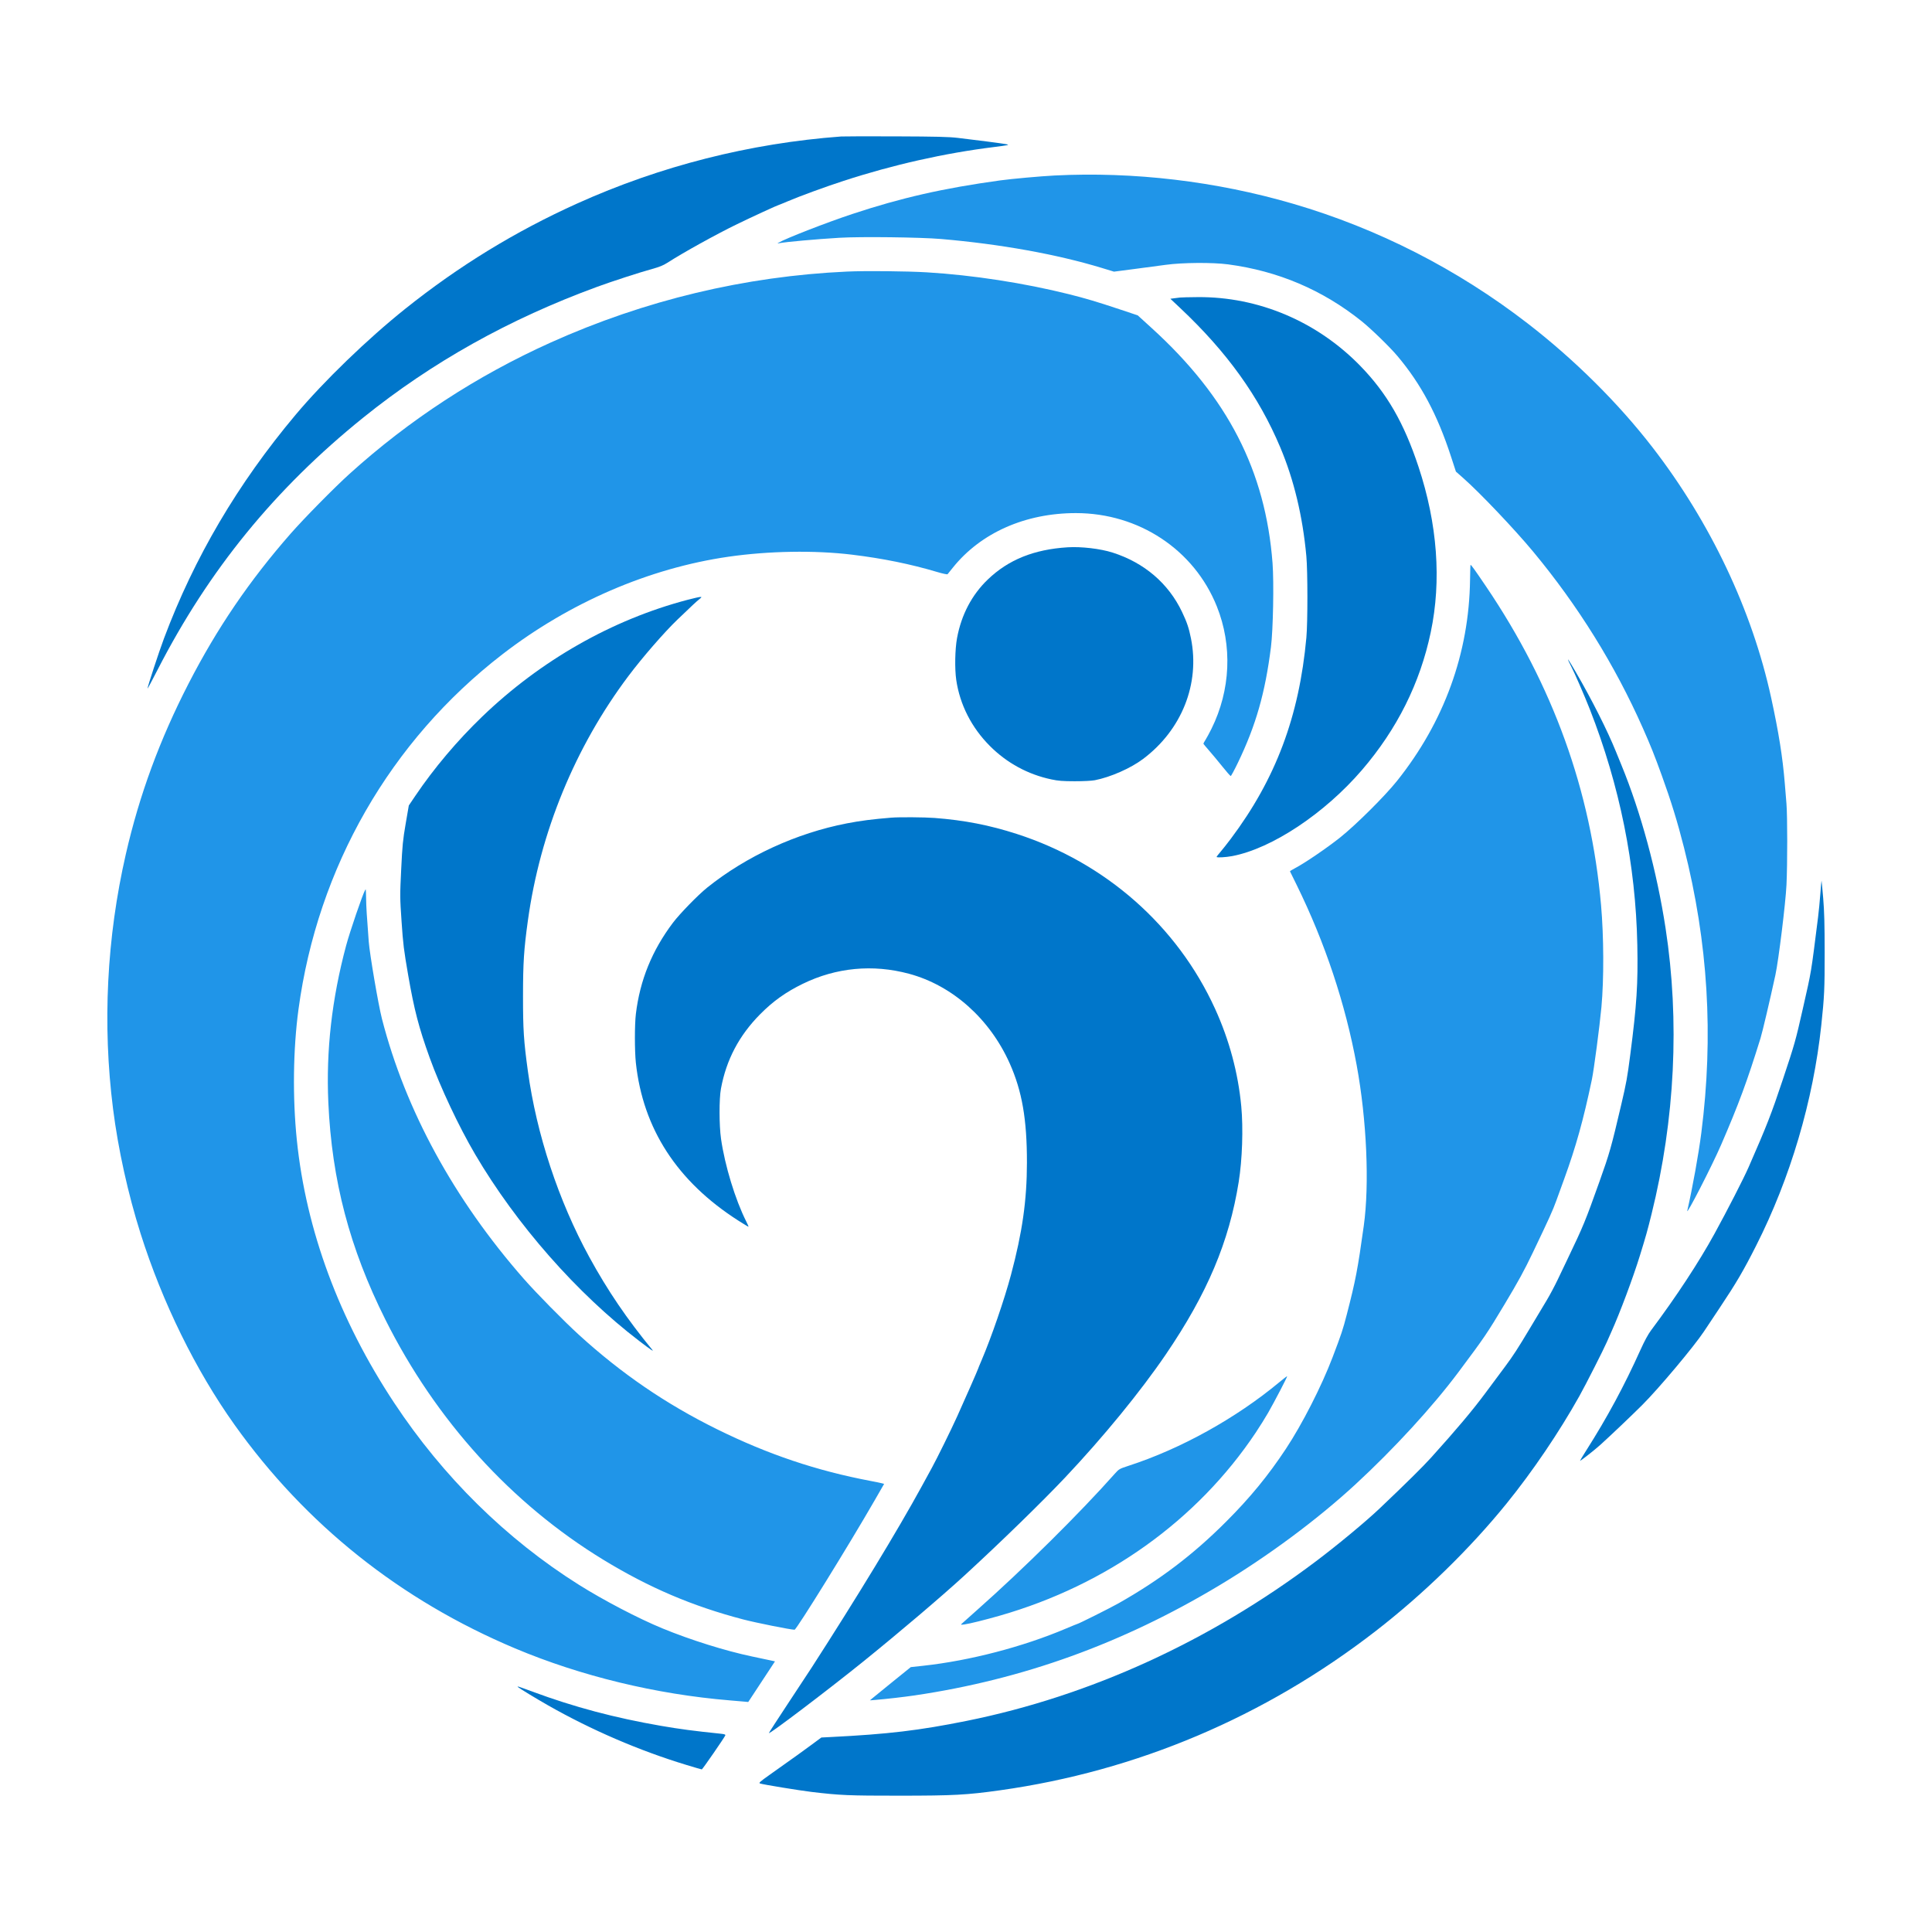
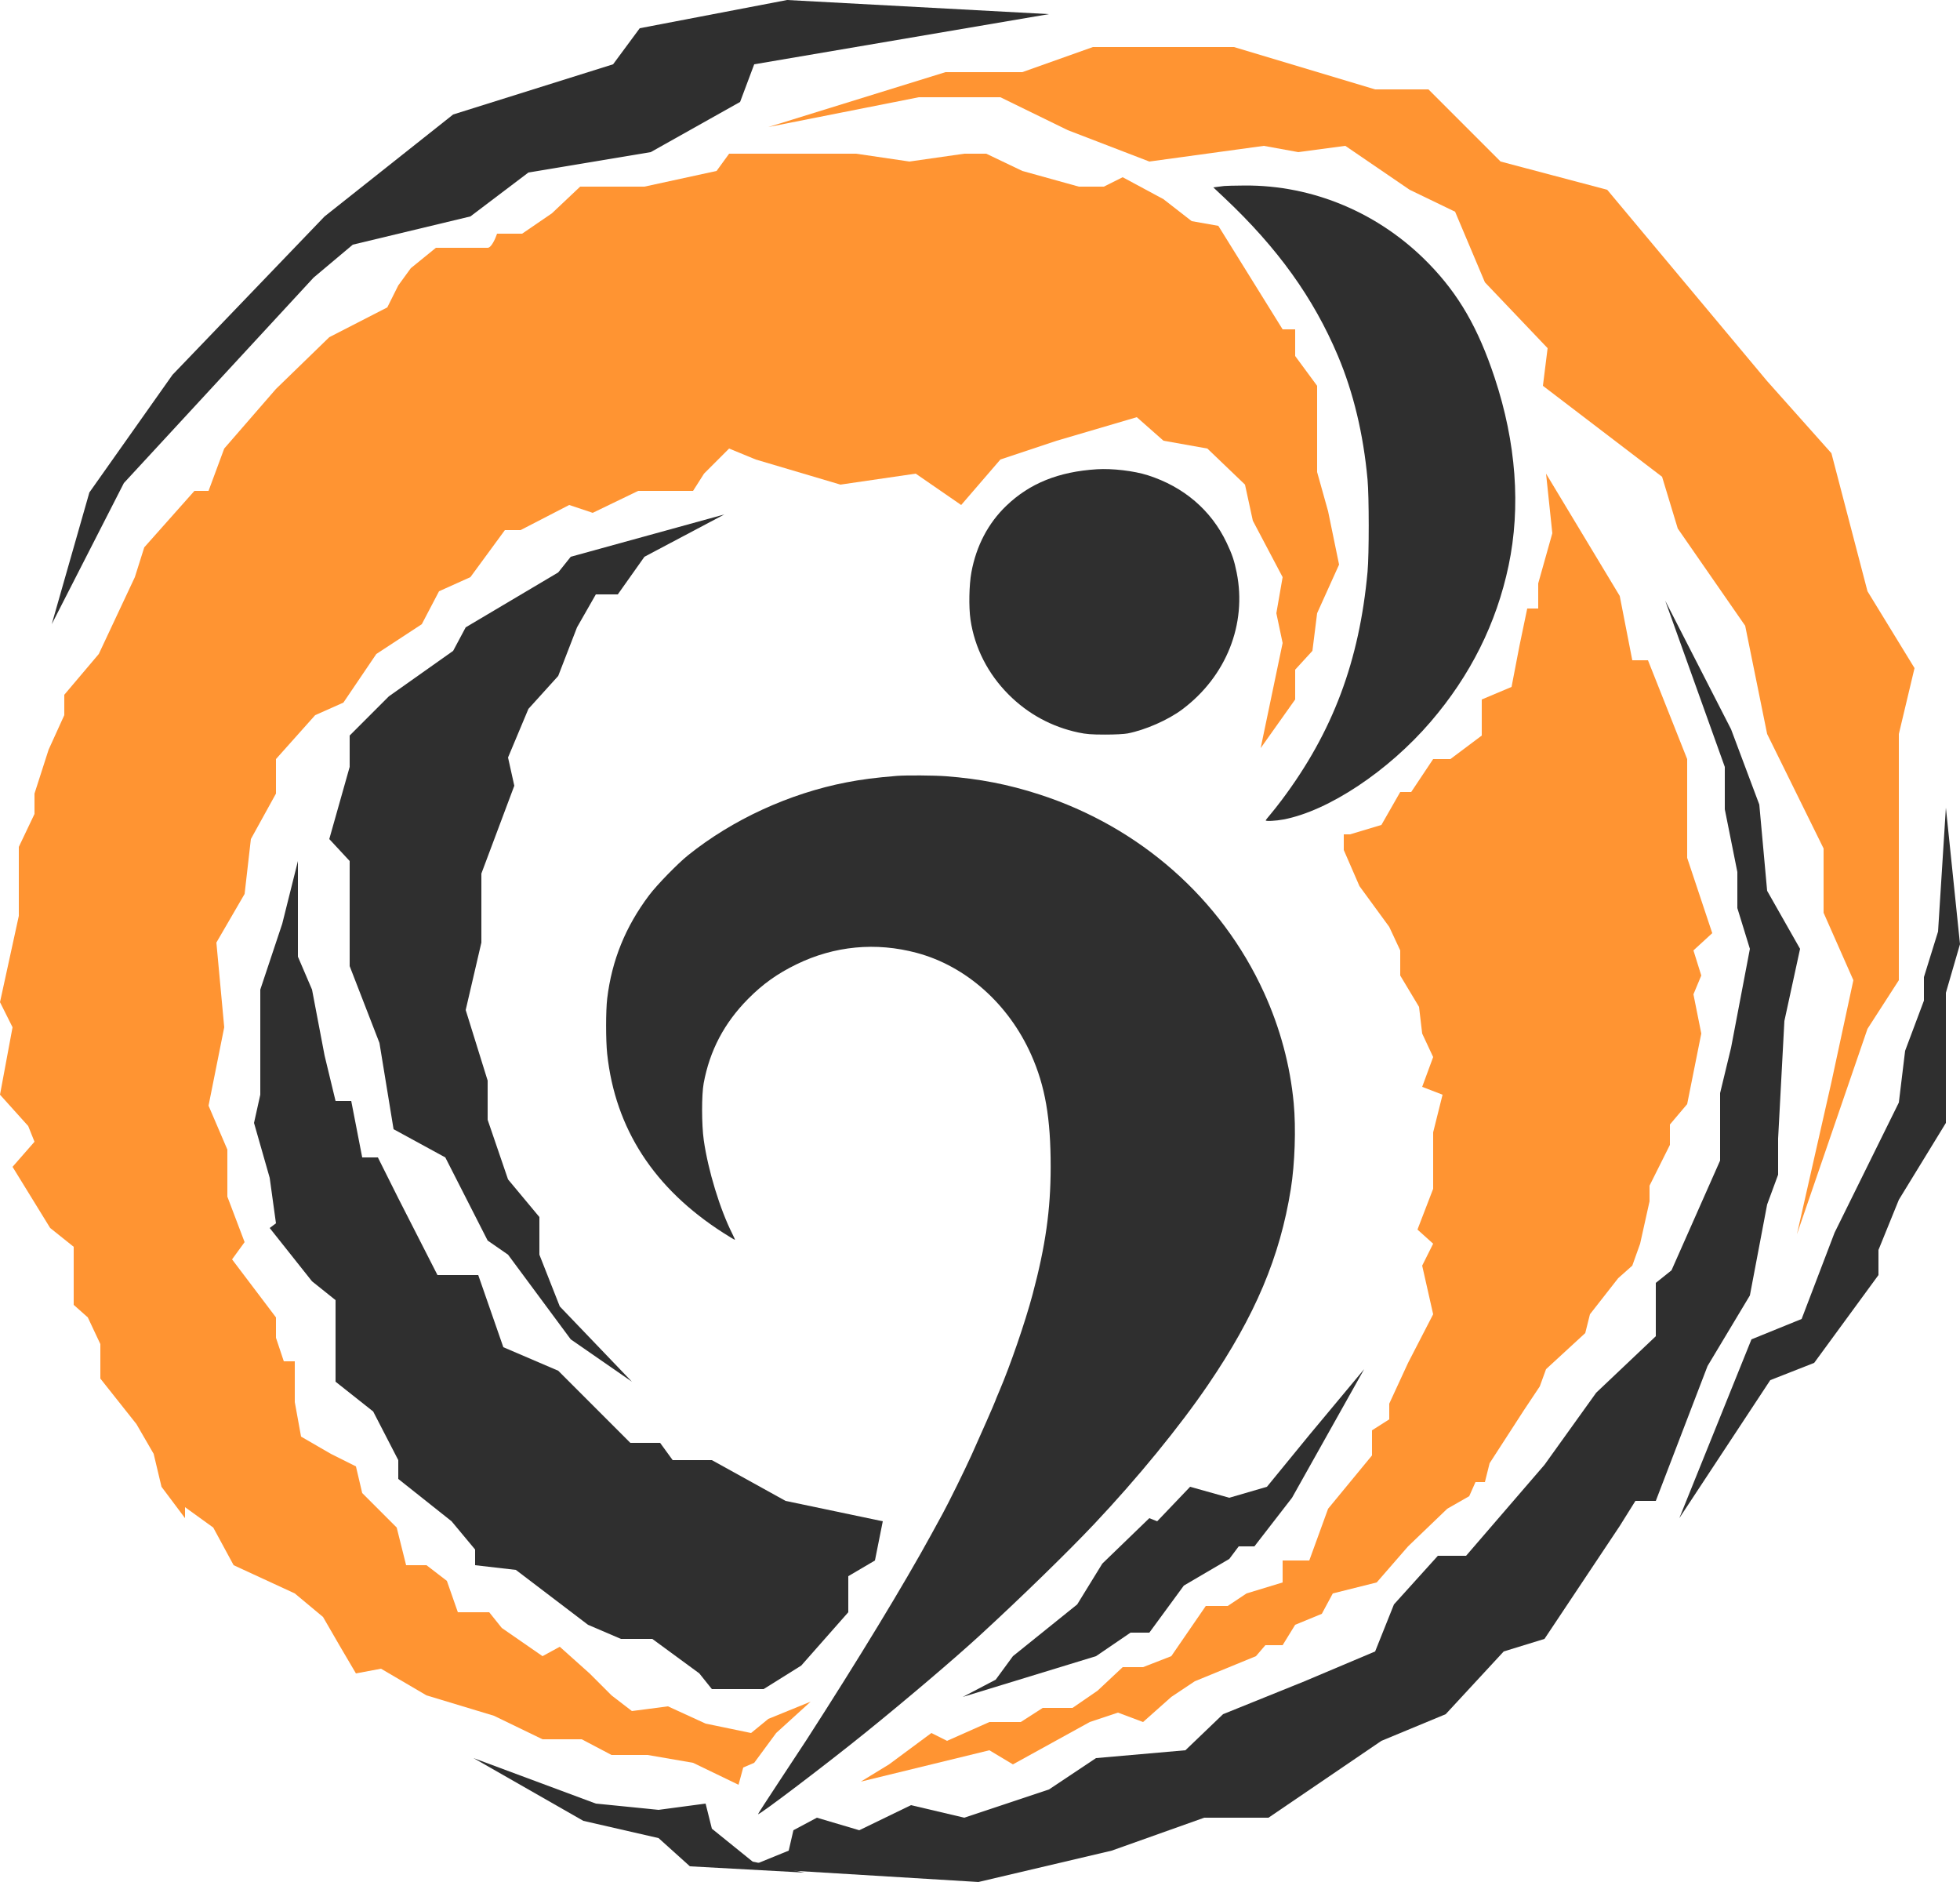
- <svg xmlns="http://www.w3.org/2000/svg" width="180" height="180" viewBox="0 0 180 180" fill="none">
-   <path fill-rule="evenodd" clip-rule="evenodd" d="M78.37 12.716C69.865 13.347 61.518 15.466 53.776 18.959C48.001 21.565 42.761 24.774 37.763 28.766C34.238 31.582 30.159 35.524 27.531 38.656C22.145 45.073 18.103 51.942 15.279 59.478C14.802 60.751 13.742 63.98 13.745 64.15C13.746 64.191 14.173 63.394 14.693 62.38C19.453 53.103 25.625 45.535 33.817 38.929C40.249 33.744 47.442 29.72 55.653 26.716C57.068 26.198 59.593 25.379 60.763 25.058C61.42 24.877 61.804 24.722 62.165 24.489C63.686 23.513 66.679 21.855 68.678 20.881C69.967 20.253 72.477 19.097 72.551 19.097C72.571 19.097 72.94 18.947 73.371 18.763C74.534 18.268 76.862 17.416 78.6 16.85C83.225 15.344 88.01 14.268 92.62 13.698C93.168 13.631 93.703 13.555 93.808 13.53C93.978 13.489 93.966 13.478 93.693 13.425C93.35 13.359 90.887 13.039 89.249 12.848C88.388 12.747 87.249 12.719 83.465 12.705C80.873 12.695 78.581 12.7 78.37 12.716ZM64.043 55.888C57.039 57.731 50.381 61.519 44.93 66.761C42.606 68.996 40.429 71.575 38.691 74.151L38.088 75.045L37.794 76.754C37.534 78.269 37.487 78.751 37.378 80.996C37.258 83.455 37.259 83.596 37.414 85.873C37.556 87.966 37.622 88.498 38.028 90.846C38.587 94.073 39.021 95.743 40.029 98.538C41.023 101.297 42.748 104.961 44.273 107.553C48.12 114.096 53.762 120.511 59.56 124.938C60.619 125.746 60.943 125.966 60.779 125.767C58.409 122.885 56.615 120.245 54.906 117.122C52.038 111.88 49.988 105.676 49.18 99.784C48.794 96.97 48.727 95.943 48.728 92.816C48.73 89.681 48.808 88.471 49.181 85.774C50.321 77.528 53.582 69.596 58.548 62.985C59.859 61.24 61.896 58.896 63.12 57.724C64.528 56.375 64.851 56.073 65.114 55.86C65.397 55.63 65.405 55.613 65.228 55.619C65.124 55.623 64.59 55.744 64.043 55.888ZM169.597 83.27C169.546 83.952 169.452 84.924 169.388 85.429C168.698 90.9 168.802 90.279 167.961 94.003C167.288 96.979 167.215 97.24 166.1 100.585C165.035 103.783 164.608 104.878 162.916 108.739C162.451 109.799 160.95 112.728 159.738 114.94C158.283 117.594 156.163 120.823 153.821 123.95C153.556 124.304 153.207 124.946 152.846 125.749C151.327 129.121 149.753 132.041 147.79 135.13C147.471 135.633 147.209 136.068 147.209 136.096C147.209 136.159 148.553 135.105 149.087 134.624C150.027 133.776 152.013 131.888 152.999 130.904C154.539 129.367 157.811 125.47 158.754 124.05C158.963 123.734 159.617 122.752 160.207 121.868C161.771 119.522 162.419 118.418 163.609 116.068C166.805 109.758 168.937 102.543 169.688 95.496C169.969 92.853 170.003 92.121 170 88.721C169.998 86.106 169.964 84.889 169.862 83.671C169.787 82.788 169.718 82.057 169.708 82.047C169.698 82.037 169.648 82.587 169.597 83.27Z" fill="#0076CA" />
-   <path fill-rule="evenodd" clip-rule="evenodd" d="M146.161 61.641C146.213 61.757 146.311 61.955 146.38 62.081C146.658 62.595 147.626 64.821 148.123 66.088C150.911 73.208 152.396 80.573 152.545 88.032C152.617 91.661 152.494 93.593 151.89 98.252C151.612 100.405 151.527 100.872 151.038 102.96C150.106 106.933 149.966 107.429 149.007 110.117C147.685 113.822 147.535 114.185 146.039 117.313C145.808 117.797 145.394 118.663 145.119 119.238C144.845 119.812 144.396 120.656 144.122 121.113C143.847 121.57 143.149 122.737 142.569 123.705C141.399 125.66 140.992 126.289 140.239 127.303C139.957 127.682 139.125 128.802 138.389 129.791C137.165 131.438 135.71 133.167 133.334 135.8C132.563 136.655 131.056 138.144 128.553 140.524C127.264 141.75 124.639 143.929 122.616 145.453C112.721 152.907 101.551 158.012 90.067 160.329C85.633 161.223 82.749 161.567 77.408 161.835L76.523 161.88L75.646 162.529C74.814 163.145 74.108 163.652 71.694 165.363C70.786 166.007 70.67 166.112 70.813 166.164C71.058 166.255 74.472 166.814 75.612 166.95C78.271 167.267 79.076 167.302 83.792 167.3C88.826 167.298 90.073 167.232 93.157 166.799C105.913 165.012 117.849 159.953 128.17 151.961C132.621 148.514 136.945 144.301 140.368 140.075C142.795 137.08 145.264 133.434 147.153 130.059C147.747 128.996 149.4 125.742 149.718 125.007C149.809 124.796 149.992 124.383 150.125 124.088C150.929 122.304 152.145 119.056 152.789 116.969C153.352 115.145 153.482 114.683 153.871 113.112C156.058 104.283 156.506 95.138 155.176 86.469C154.367 81.188 152.881 75.701 151.06 71.267C150.869 70.804 150.637 70.236 150.544 70.004C149.769 68.084 148.303 65.178 146.847 62.674C146.15 61.477 145.962 61.193 146.161 61.641ZM48.263 157.185C48.406 157.313 49.962 158.257 51.056 158.88C55.09 161.177 59.554 163.1 63.954 164.436C64.706 164.665 65.35 164.852 65.385 164.852C65.448 164.852 67.497 161.884 67.576 161.679C67.605 161.603 67.499 161.564 67.17 161.53C64.607 161.264 63.356 161.098 61.591 160.794C57.273 160.049 53.49 159.042 49.62 157.609C48.283 157.115 48.132 157.067 48.263 157.185Z" fill="#0076CA" />
-   <path fill-rule="evenodd" clip-rule="evenodd" d="M98.252 16.351C96.973 16.416 94.251 16.661 93.195 16.806C87.893 17.535 83.962 18.428 79.404 19.939C77.019 20.729 73.172 22.226 72.535 22.612C72.411 22.687 72.417 22.692 72.585 22.659C73.201 22.538 76.077 22.279 78.204 22.153C80.193 22.035 85.751 22.102 87.679 22.267C93.194 22.74 98.445 23.685 102.648 24.962L103.788 25.309L105.598 25.074C106.593 24.945 107.942 24.765 108.595 24.675C110.151 24.459 112.976 24.438 114.42 24.631C119.08 25.253 123.196 27.002 126.828 29.9C127.732 30.622 129.479 32.318 130.203 33.179C132.396 35.783 133.916 38.635 135.182 42.522L135.644 43.938L136.329 44.542C137.875 45.904 141.108 49.306 142.847 51.402C147.016 56.424 150.456 61.958 153.055 67.823C153.792 69.486 154.145 70.368 154.83 72.262C155.701 74.669 156.284 76.561 156.896 78.975C159.142 87.833 159.666 96.483 158.506 105.562C158.255 107.522 157.69 110.657 157.201 112.797C157.074 113.351 159.503 108.622 160.347 106.672C161.999 102.853 162.764 100.784 164.023 96.729C164.201 96.155 164.897 93.199 165.411 90.832C165.704 89.481 166.363 84.123 166.442 82.444C166.536 80.467 166.534 76.021 166.44 74.878C166.397 74.366 166.326 73.499 166.282 72.951C166.086 70.546 165.719 68.243 165.016 65.014C163.242 56.865 159.358 48.667 153.961 41.68C150.783 37.565 146.701 33.512 142.344 30.145C135.783 25.075 128.366 21.29 120.47 18.982C113.299 16.886 105.631 15.978 98.252 16.351ZM78.906 25.302C69.404 25.736 60.068 27.971 51.324 31.905C44.419 35.012 38.14 39.11 32.567 44.146C31.155 45.422 28.323 48.297 27.073 49.724C23.234 54.105 20.221 58.532 17.568 63.688C14.885 68.904 12.989 74.059 11.725 79.573C9.942 87.351 9.536 95.439 10.532 103.304C11.01 107.084 11.925 111.226 13.101 114.94C15.135 121.362 18.229 127.66 21.847 132.738C28.475 142.041 37.302 149.078 47.984 153.574C54.12 156.157 61.114 157.851 67.988 158.42C68.515 158.464 69.118 158.515 69.329 158.535L69.712 158.571L72.203 154.785L71.8 154.698C71.579 154.65 70.794 154.484 70.057 154.328C67.57 153.805 64.323 152.787 61.706 151.709C59.488 150.797 56.238 149.099 53.929 147.647C47.177 143.4 41.285 137.595 36.725 130.699C31.599 122.944 28.518 114.628 27.655 106.213C27.25 102.26 27.306 97.759 27.809 94.041C29.596 80.808 36.363 69.025 46.804 60.963C53.052 56.139 60.469 52.937 67.873 51.868C71.615 51.328 75.896 51.256 79.366 51.676C82.24 52.024 84.833 52.551 87.321 53.293C87.819 53.442 88.252 53.534 88.283 53.497C88.313 53.461 88.534 53.186 88.773 52.888C91.375 49.642 95.526 47.803 100.241 47.804C106.103 47.806 111.253 51.215 113.368 56.493C114.835 60.155 114.655 64.294 112.87 67.899C112.682 68.278 112.437 68.734 112.324 68.912C112.211 69.09 112.119 69.257 112.119 69.283C112.119 69.309 112.352 69.594 112.636 69.916C112.921 70.239 113.477 70.907 113.873 71.401C114.269 71.896 114.624 72.301 114.664 72.301C114.703 72.301 115.005 71.741 115.335 71.057C117.01 67.581 117.875 64.552 118.412 60.282C118.614 58.681 118.697 54.272 118.56 52.466C117.907 43.873 114.385 37.015 107.322 30.585L106.001 29.382L104.253 28.798C102.251 28.13 101.116 27.792 99.592 27.411C95.415 26.367 90.621 25.629 86.376 25.374C84.473 25.26 80.633 25.223 78.906 25.302ZM136.961 54.024C136.87 60.861 134.545 67.262 130.154 72.76C129.031 74.166 126.336 76.846 124.862 78.022C123.651 78.988 121.564 80.411 120.678 80.874C120.396 81.022 120.174 81.159 120.185 81.181C120.197 81.202 120.476 81.77 120.806 82.444C123.46 87.853 125.35 93.531 126.399 99.247C127.335 104.349 127.599 110.331 127.059 114.213C126.494 118.276 126.302 119.277 125.475 122.48C125.113 123.884 124.982 124.277 124.151 126.461C123.126 129.154 121.327 132.683 119.804 134.985C118.149 137.488 116.46 139.546 114.229 141.776C111.14 144.865 108.074 147.19 104.189 149.388C103.438 149.813 100.46 151.302 100.361 151.302C100.339 151.302 99.882 151.489 99.344 151.717C95.317 153.428 90.365 154.72 86.018 155.194L84.855 155.321L83.15 156.699C82.212 157.457 81.356 158.154 81.248 158.247L81.051 158.418L81.549 158.378C82.525 158.299 84.209 158.106 85.227 157.956C95.315 156.464 104.561 153.126 113.575 147.722C118.121 144.997 122.705 141.596 126.288 138.292C129.863 134.994 133.471 131.063 135.875 127.845C138.331 124.558 138.513 124.29 140.164 121.541C141.449 119.4 142.007 118.38 142.805 116.711C144.354 113.472 144.651 112.816 144.995 111.871C145.17 111.391 145.501 110.481 145.73 109.849C146.829 106.826 147.522 104.339 148.31 100.587C148.502 99.671 149.036 95.62 149.202 93.822C149.44 91.231 149.425 87.261 149.166 84.319C148.225 73.659 144.693 63.868 138.463 54.655C137.397 53.08 137.072 52.627 137.006 52.627C136.991 52.627 136.971 53.255 136.961 54.024ZM34.019 82.924C33.8 83.279 32.596 86.794 32.246 88.104C30.914 93.081 30.372 97.871 30.59 102.718C30.917 109.985 32.574 116.29 35.903 122.94C40.605 132.332 47.654 140.1 56.206 145.316C60.473 147.919 64.495 149.635 69.235 150.877C70.418 151.187 73.664 151.838 74.027 151.838C74.208 151.838 79.113 143.915 81.491 139.781L82.372 138.25L82.171 138.195C82.061 138.164 81.591 138.067 81.128 137.979C76.072 137.023 71.55 135.501 66.801 133.157C62.04 130.807 57.888 127.968 53.929 124.356C52.542 123.091 49.96 120.468 48.804 119.15C42.304 111.743 37.774 103.438 35.585 94.918C35.25 93.613 34.445 88.904 34.355 87.726C34.164 85.207 34.123 84.529 34.11 83.726C34.102 83.252 34.087 82.865 34.076 82.865C34.065 82.865 34.04 82.892 34.019 82.924ZM119.205 128.767C115.152 132.136 110.023 134.981 105.147 136.564C104.302 136.839 104.25 136.868 103.883 137.282C100.589 140.993 95.38 146.15 91.05 149.987C90.312 150.64 89.657 151.224 89.594 151.285C89.493 151.382 89.527 151.389 89.862 151.343C90.345 151.277 91.766 150.924 93.157 150.525C103.122 147.666 111.543 141.64 116.998 133.466C117.377 132.897 117.894 132.07 118.147 131.628C118.745 130.584 119.957 128.257 119.921 128.222C119.906 128.207 119.584 128.452 119.205 128.767Z" fill="#2095E8" />
-   <path fill-rule="evenodd" clip-rule="evenodd" d="M109.935 27.721C109.809 27.736 109.556 27.768 109.373 27.792L109.04 27.835L109.947 28.69C114.322 32.807 117.271 36.912 119.279 41.678C120.555 44.705 121.368 48.098 121.71 51.823C121.839 53.234 121.841 57.992 121.712 59.401C121.041 66.753 118.857 72.569 114.671 78.149C114.352 78.574 113.923 79.118 113.718 79.356C113.513 79.595 113.345 79.81 113.345 79.835C113.345 79.921 114.179 79.877 114.806 79.759C118.488 79.061 123.403 75.799 126.892 71.739C130.164 67.93 132.3 63.654 133.298 58.911C134.314 54.088 133.923 48.807 132.156 43.479C130.8 39.387 129.211 36.634 126.739 34.094C122.703 29.947 117.243 27.636 111.585 27.682C110.804 27.688 110.062 27.706 109.935 27.721ZM99.477 50.99C96.332 51.187 93.958 52.143 92.034 53.988C90.544 55.418 89.566 57.279 89.165 59.451C88.974 60.485 88.939 62.308 89.091 63.344C89.428 65.653 90.521 67.798 92.234 69.51C93.816 71.092 95.767 72.151 97.948 72.614C98.603 72.753 99.002 72.784 100.129 72.786C100.943 72.787 101.712 72.748 102.006 72.691C103.466 72.405 105.332 71.583 106.488 70.717C110.1 68.011 111.81 63.716 110.96 59.48C110.764 58.504 110.587 57.979 110.132 57.021C108.864 54.353 106.61 52.425 103.659 51.483C102.525 51.121 100.741 50.911 99.477 50.99ZM83.043 76.179C81.31 76.32 80.16 76.467 78.906 76.71C74.202 77.62 69.532 79.768 65.881 82.701C65.029 83.386 63.329 85.132 62.694 85.973C60.747 88.556 59.62 91.329 59.243 94.468C59.123 95.463 59.123 97.906 59.242 99.017C59.902 105.163 63.09 110.076 68.779 113.716C69.292 114.044 69.723 114.303 69.736 114.29C69.749 114.277 69.654 114.057 69.525 113.8C68.507 111.786 67.529 108.578 67.176 106.098C66.997 104.84 66.993 102.376 67.169 101.428C67.669 98.733 68.856 96.479 70.823 94.492C72.025 93.278 73.212 92.43 74.791 91.66C77.903 90.141 81.319 89.817 84.684 90.721C88.725 91.806 92.216 94.914 94.075 99.08C95.225 101.658 95.681 104.288 95.677 108.318C95.674 111.828 95.251 114.803 94.193 118.767C93.583 121.055 92.365 124.594 91.462 126.709C91.277 127.14 91.126 127.508 91.126 127.526C91.126 127.576 89.849 130.485 89.174 131.972C88.594 133.251 87.32 135.837 86.807 136.776C86.663 137.039 86.245 137.806 85.876 138.48C83.656 142.542 79.878 148.761 75.611 155.379C75.401 155.705 74.414 157.204 73.418 158.709C72.423 160.214 71.619 161.458 71.633 161.473C71.716 161.567 77.207 157.401 80.422 154.805C83.807 152.071 87.759 148.711 89.862 146.78C93.226 143.691 97.087 139.932 99.252 137.637C102.802 133.875 106.264 129.643 108.613 126.193C112.482 120.51 114.515 115.699 115.408 110.112C115.74 108.037 115.838 105.129 115.646 103.074C115.355 99.96 114.528 96.883 113.2 93.974C109.678 86.256 102.998 80.367 94.741 77.7C92.185 76.874 89.838 76.417 87.069 76.207C86.126 76.135 83.783 76.118 83.043 76.179Z" fill="#0076CA" />
+ <svg xmlns="http://www.w3.org/2000/svg" width="700" height="672" viewBox="0 0 700 672" fill="none">
+   <path fill-rule="evenodd" clip-rule="evenodd" d="M437.22 66.412C436.67 66.477 435.569 66.616 434.773 66.72L433.325 66.909L437.271 70.622C456.288 88.522 469.107 106.363 477.837 127.08C483.381 140.236 486.915 154.985 488.402 171.175C488.966 177.31 488.973 197.991 488.414 204.117C485.495 236.074 476 261.352 457.803 285.608C456.417 287.456 454.553 289.817 453.661 290.855C452.77 291.893 452.04 292.829 452.04 292.935C452.04 293.309 455.666 293.121 458.39 292.604C474.398 289.571 495.763 275.394 510.928 257.744C525.154 241.188 534.436 222.603 538.777 201.986C543.192 181.021 541.493 158.067 533.813 134.905C527.916 117.119 521.008 105.154 510.265 94.114C492.722 76.086 468.987 66.044 444.39 66.243C440.996 66.27 437.769 66.346 437.22 66.412ZM391.758 167.557C378.087 168.412 367.766 172.569 359.404 180.587C352.924 186.801 348.673 194.894 346.931 204.331C346.1 208.828 345.949 216.753 346.606 221.254C348.074 231.293 352.826 240.614 360.271 248.056C367.148 254.931 375.63 259.538 385.111 261.548C387.957 262.152 389.69 262.289 394.589 262.296C398.13 262.302 401.47 262.132 402.749 261.882C409.097 260.64 417.209 257.068 422.232 253.305C437.935 241.54 445.366 222.87 441.673 204.459C440.821 200.214 440.053 197.933 438.074 193.771C432.562 182.175 422.765 173.795 409.934 169.7C405.007 168.127 397.253 167.213 391.758 167.557ZM320.319 277.043C312.784 277.656 307.786 278.297 302.334 279.352C281.886 283.307 261.584 292.646 245.715 305.396C242.009 308.373 234.62 315.959 231.863 319.616C223.398 330.844 218.5 342.898 216.858 356.542C216.337 360.867 216.336 371.484 216.854 376.314C219.725 403.029 233.581 424.383 258.312 440.207C260.543 441.634 262.415 442.756 262.473 442.7C262.531 442.645 262.117 441.687 261.554 440.572C257.131 431.819 252.879 417.875 251.344 407.094C250.565 401.625 250.549 390.916 251.313 386.796C253.488 375.078 258.648 365.284 267.197 356.647C272.425 351.367 277.584 347.683 284.445 344.335C297.977 337.732 312.823 336.322 327.452 340.252C345.016 344.97 360.194 358.48 368.274 376.589C373.274 387.793 375.256 399.225 375.239 416.743C375.224 432.002 373.388 444.933 368.789 462.164C366.135 472.107 360.843 487.49 356.913 496.682C356.111 498.557 355.456 500.156 355.456 500.235C355.456 500.451 349.903 513.097 346.972 519.558C344.448 525.119 338.909 536.36 336.682 540.44C336.056 541.585 334.235 544.918 332.634 547.846C322.982 565.504 306.56 592.538 288.012 621.303C287.097 622.722 282.807 629.236 278.48 635.777C274.152 642.319 270.659 647.725 270.717 647.79C271.078 648.2 294.947 630.094 308.925 618.806C323.64 606.923 340.819 592.321 349.96 583.927C364.582 570.5 381.365 554.159 390.78 544.183C406.21 527.832 421.259 509.436 431.47 494.44C448.291 469.737 457.128 448.827 461.01 424.543C462.452 415.521 462.88 402.879 462.044 393.95C460.778 380.413 457.183 367.039 451.411 354.392C436.101 320.847 407.062 295.248 371.167 283.655C360.058 280.067 349.854 278.08 337.821 277.164C333.721 276.852 323.536 276.781 320.319 277.043Z" fill="#2F2F2F" />
+   <path d="M44.24 172.48L18.48 222.88L31.92 175.84L61.6 133.84L115.92 77.28L161.84 40.88L218.96 22.96L228.48 10.08L281.12 0L374.64 5.04L269.36 22.96L264.32 36.4L232.4 54.32L188.72 61.6L168 77.28L126 87.36L112 99.12L44.24 172.48Z" fill="#2F2F2F" />
+   <path d="M203.84 198.8L258.72 183.68L230.16 198.8L220.64 212.24H212.8L206.08 224L199.36 241.36L188.72 253.12L181.44 270.48L183.68 280.56L171.92 311.92V336.56L166.32 360.64L174.16 385.84V399.84L181.44 421.12L192.64 434.56V448L199.92 466.48L225.68 493.36L203.84 478.24L181.44 448L174.16 442.96L159.04 413.28L140.56 403.2L135.52 372.4L124.88 344.96V307.44L117.6 299.6L124.88 273.84V262.64L138.88 248.64L161.84 232.4L166.32 224L199.36 204.4L203.84 198.8Z" fill="#2F2F2F" />
+   <path d="M337.68 25.76L274.4 45.36L328.16 34.72H357.28L381.36 46.48L410.48 57.68L451.36 52.08L463.68 54.32L480.48 52.08L503.44 67.76L519.68 75.6L530.32 100.8L552.72 124.32L551.04 137.76L593.6 170.24L599.2 188.72L623.28 223.44L631.12 262.08L651.28 302.96V325.92L661.92 350L654.08 386.4L641.76 440.72L666.96 367.36L678.16 350V331.52V262.08L683.76 238.56L666.96 211.12L654.08 161.84L631.12 136.08L574 67.76L535.92 57.68L510.16 31.92H491.12L440.72 16.8H390.32L365.12 25.76H337.68Z" fill="#FF9432" />
+   <path d="M692.16 332.64L694.96 288.4L700 337.12L694.96 354.48V379.12V400.96L678.16 428.4L670.88 446.32V455.28L647.92 486.64L632.24 492.8L599.76 542.08L625.52 478.24L643.44 470.96L655.2 440.16L678.16 393.68L680.4 375.2L687.12 357.28V348.88L692.16 332.64Z" fill="#2F2F2F" />
+   <path d="M618.24 260.4L594.72 214.48L616 273.84V288.96L620.48 311.36V324.24L624.96 338.8L618.24 374.08L614.32 390.32V414.4L596.96 453.6L591.36 458.08V477.12L570.08 497.28L551.6 523.04L523.6 555.52H513.52L497.84 572.88L491.12 589.68L465.92 600.32L436.8 612.08L423.36 624.96L391.44 627.76L374.64 638.96L344.4 649.04L325.36 644.56L306.88 653.52L291.76 649.04L283.36 653.52L281.68 660.8L266.56 666.96L349.44 672L397.04 660.8L430.08 649.04H453.04L493.36 621.6L516.32 612.08L537.04 589.68L551.6 585.2L578.48 544.88L584.08 535.92H591.36L609.84 487.76L624.96 462.56L631.12 430.08L635.04 419.44V406.56L637.28 364.56L642.88 338.8L631.12 318.08L628.32 287.28L618.24 260.4Z" fill="#2F2F2F" />
+   <path d="M212.8 644L169.12 627.76L208.32 650.16L235.2 656.32L246.4 666.4L287.28 668.64L268.8 664.72L254.24 652.96L252 644L235.2 646.24L212.8 644Z" fill="#2F2F2F" />
+   <path d="M106.4 341.6V307.44L100.8 329.84L92.96 353.36V358.96V390.88L90.72 400.96L96.32 420.56L98.56 436.8L96.32 438.48L111.44 457.52L119.84 464.24V477.68V493.36L133.28 504L142.24 521.36V528.08L161.28 543.2L169.68 553.28V558.88L184.24 560.56L210 580.16L221.76 585.2H232.96L249.76 597.52L254.24 603.12H272.72L286.16 594.72L302.96 575.68V562.8L312.48 557.2L315.28 543.2L280.56 535.92L254.24 521.36H240.24L235.76 515.2H225.12L199.36 489.44L179.76 481.04L170.8 455.28H156.24L142.24 427.84L134.96 413.28H129.36L125.44 393.12H119.84L115.92 376.88L111.44 353.36L106.4 341.6Z" fill="#2F2F2F" />
+   <path d="M393.68 558.32L410.48 542.08L413.28 543.2L425.04 530.88L439.04 534.8L452.48 530.88L467.6 512.4L487.2 488.88L461.44 534.8L448 552.16H442.4L439.04 556.64L422.8 566.16L410.48 582.96H403.76L391.44 591.36L343.84 605.92L355.6 599.76L361.76 591.36L384.72 572.88L393.68 558.32Z" fill="#2F2F2F" />
+   <path d="M578.48 212.8L552.16 169.12L554.4 190.4L549.36 208.32V217.28H545.44L542.64 230.72L539.84 245.28L529.2 249.76V262.64L518 271.04H511.84L504 282.8H500.08L493.36 294.56L482.16 297.92H479.92V303.52L485.52 316.4L496.16 330.96L500.08 339.36V348.32L506.8 359.52L507.92 369.04L511.84 377.44L507.92 388.08L515.2 390.88L511.84 404.32V424.48L506.24 439.04L511.84 444.08L507.92 451.92L511.84 469.28L502.88 486.64L496.16 501.2V506.8L490 510.72V519.68L474.32 538.72L467.6 557.2H458.08V565.04L445.2 568.96L438.48 573.44H430.64L418.32 591.36L408.24 595.28H400.96L392 603.68L383.04 609.84H372.4L364.56 614.88H358.96H353.36L338.24 621.6L332.64 618.8L317.52 630L307.44 636.16L353.36 624.96L361.76 630L389.2 614.88L399.28 611.52L408.24 614.88L418.32 605.92L426.72 600.32L448.56 591.36L451.92 587.44H458.08L462.56 580.16L472.08 576.24L476 568.96L491.68 565.04L502.88 552.16L516.88 538.72L524.72 534.24L526.96 529.2H530.32L532 522.48L544.32 503.44L549.92 495.04L552.16 488.88L566.16 476L567.84 469.28L577.92 456.4L582.96 451.92L585.76 444.08L589.12 428.96V423.36L596.4 408.8V401.52L602.56 394.24L607.6 369.04L604.8 355.04L607.6 348.32L604.8 339.36L611.52 333.2L604.8 313.04L602.56 306.32V282.8V271.04L588.56 235.76H582.96L578.48 212.8Z" fill="#FF9432" />
+   <path d="M462.56 249.76L450.24 267.12L458.08 229.6L455.84 218.96L458.08 206.08L447.44 185.92L444.64 173.04L431.2 160.16L415.52 157.36L406 148.96L377.44 157.36L357.28 164.08L343.28 180.32L327.04 169.12L300.16 173.04L269.92 164.08L260.4 160.16L251.44 169.12L247.52 175.28H227.92L211.68 183.12L203.28 180.32L185.92 189.28H180.32L168 206.08L156.8 211.12L150.64 222.88L134.4 233.52L122.64 250.88L112.56 255.36L98.56 271.04V283.36L89.6 299.6L87.36 319.2L77.28 336.56L80.08 366.8L74.48 394.8L81.2 410.48V427.28L87.36 443.52L82.88 449.68L98.56 470.4V477.68L101.36 486.08H105.28V500.64L107.52 512.96L118.16 519.12L127.12 523.6L129.36 533.12L141.68 545.44L145.04 558.88H152.32L159.6 564.48L163.52 575.68H174.72L179.2 581.28L193.76 591.36L199.92 588L210.56 597.52L218.4 605.36L225.68 610.96L238.56 609.28L252 615.44L268.24 618.8L274.4 613.76L289.52 607.6L277.2 618.8L269.36 629.44L265.44 631.12L263.76 637.28L247.52 629.44L231.28 626.64H218.4L207.76 621.04H193.76L176.4 612.64L152.32 605.36L136.08 595.84L127.12 597.52L121.52 588L115.36 577.36L105.28 568.96L83.44 558.88L76.16 545.44L66.08 538.16V542.08L57.68 530.88L54.88 519.12L48.72 508.48L35.84 492.24V479.92L31.36 470.4L26.32 465.92V450.8V445.2L17.92 438.48L4.48 416.64L12.32 407.68L10.08 402.08L0 390.88L4.48 366.8L0 357.84L6.72 327.04V314.16V302.4L12.32 290.64V283.36L17.36 267.68L22.96 255.36V248.08L35.28 233.52L48.16 206.08L51.52 195.44L69.44 175.28H74.48L80.08 160.16L98.56 138.88L117.6 120.4L138.32 109.76L142.24 101.92L146.72 95.76L155.68 88.48H174.16C175.504 88.48 176.96 85.12 177.52 83.44H186.48L197.12 76.16L207.2 66.64H230.16L255.92 61.04L260.4 54.88H305.76L324.8 57.68L344.4 54.88H352.24L365.12 61.04L385.28 66.64H394.24L400.96 63.28L415.52 71.12L425.6 78.96L435.12 80.64L458.08 117.6H462.56V127.12L470.4 137.76V157.36V168.56L474.32 182.56L478.24 201.6L470.4 218.96L468.72 232.4L462.56 239.12V249.76Z" fill="#FF9432" />
</svg>
